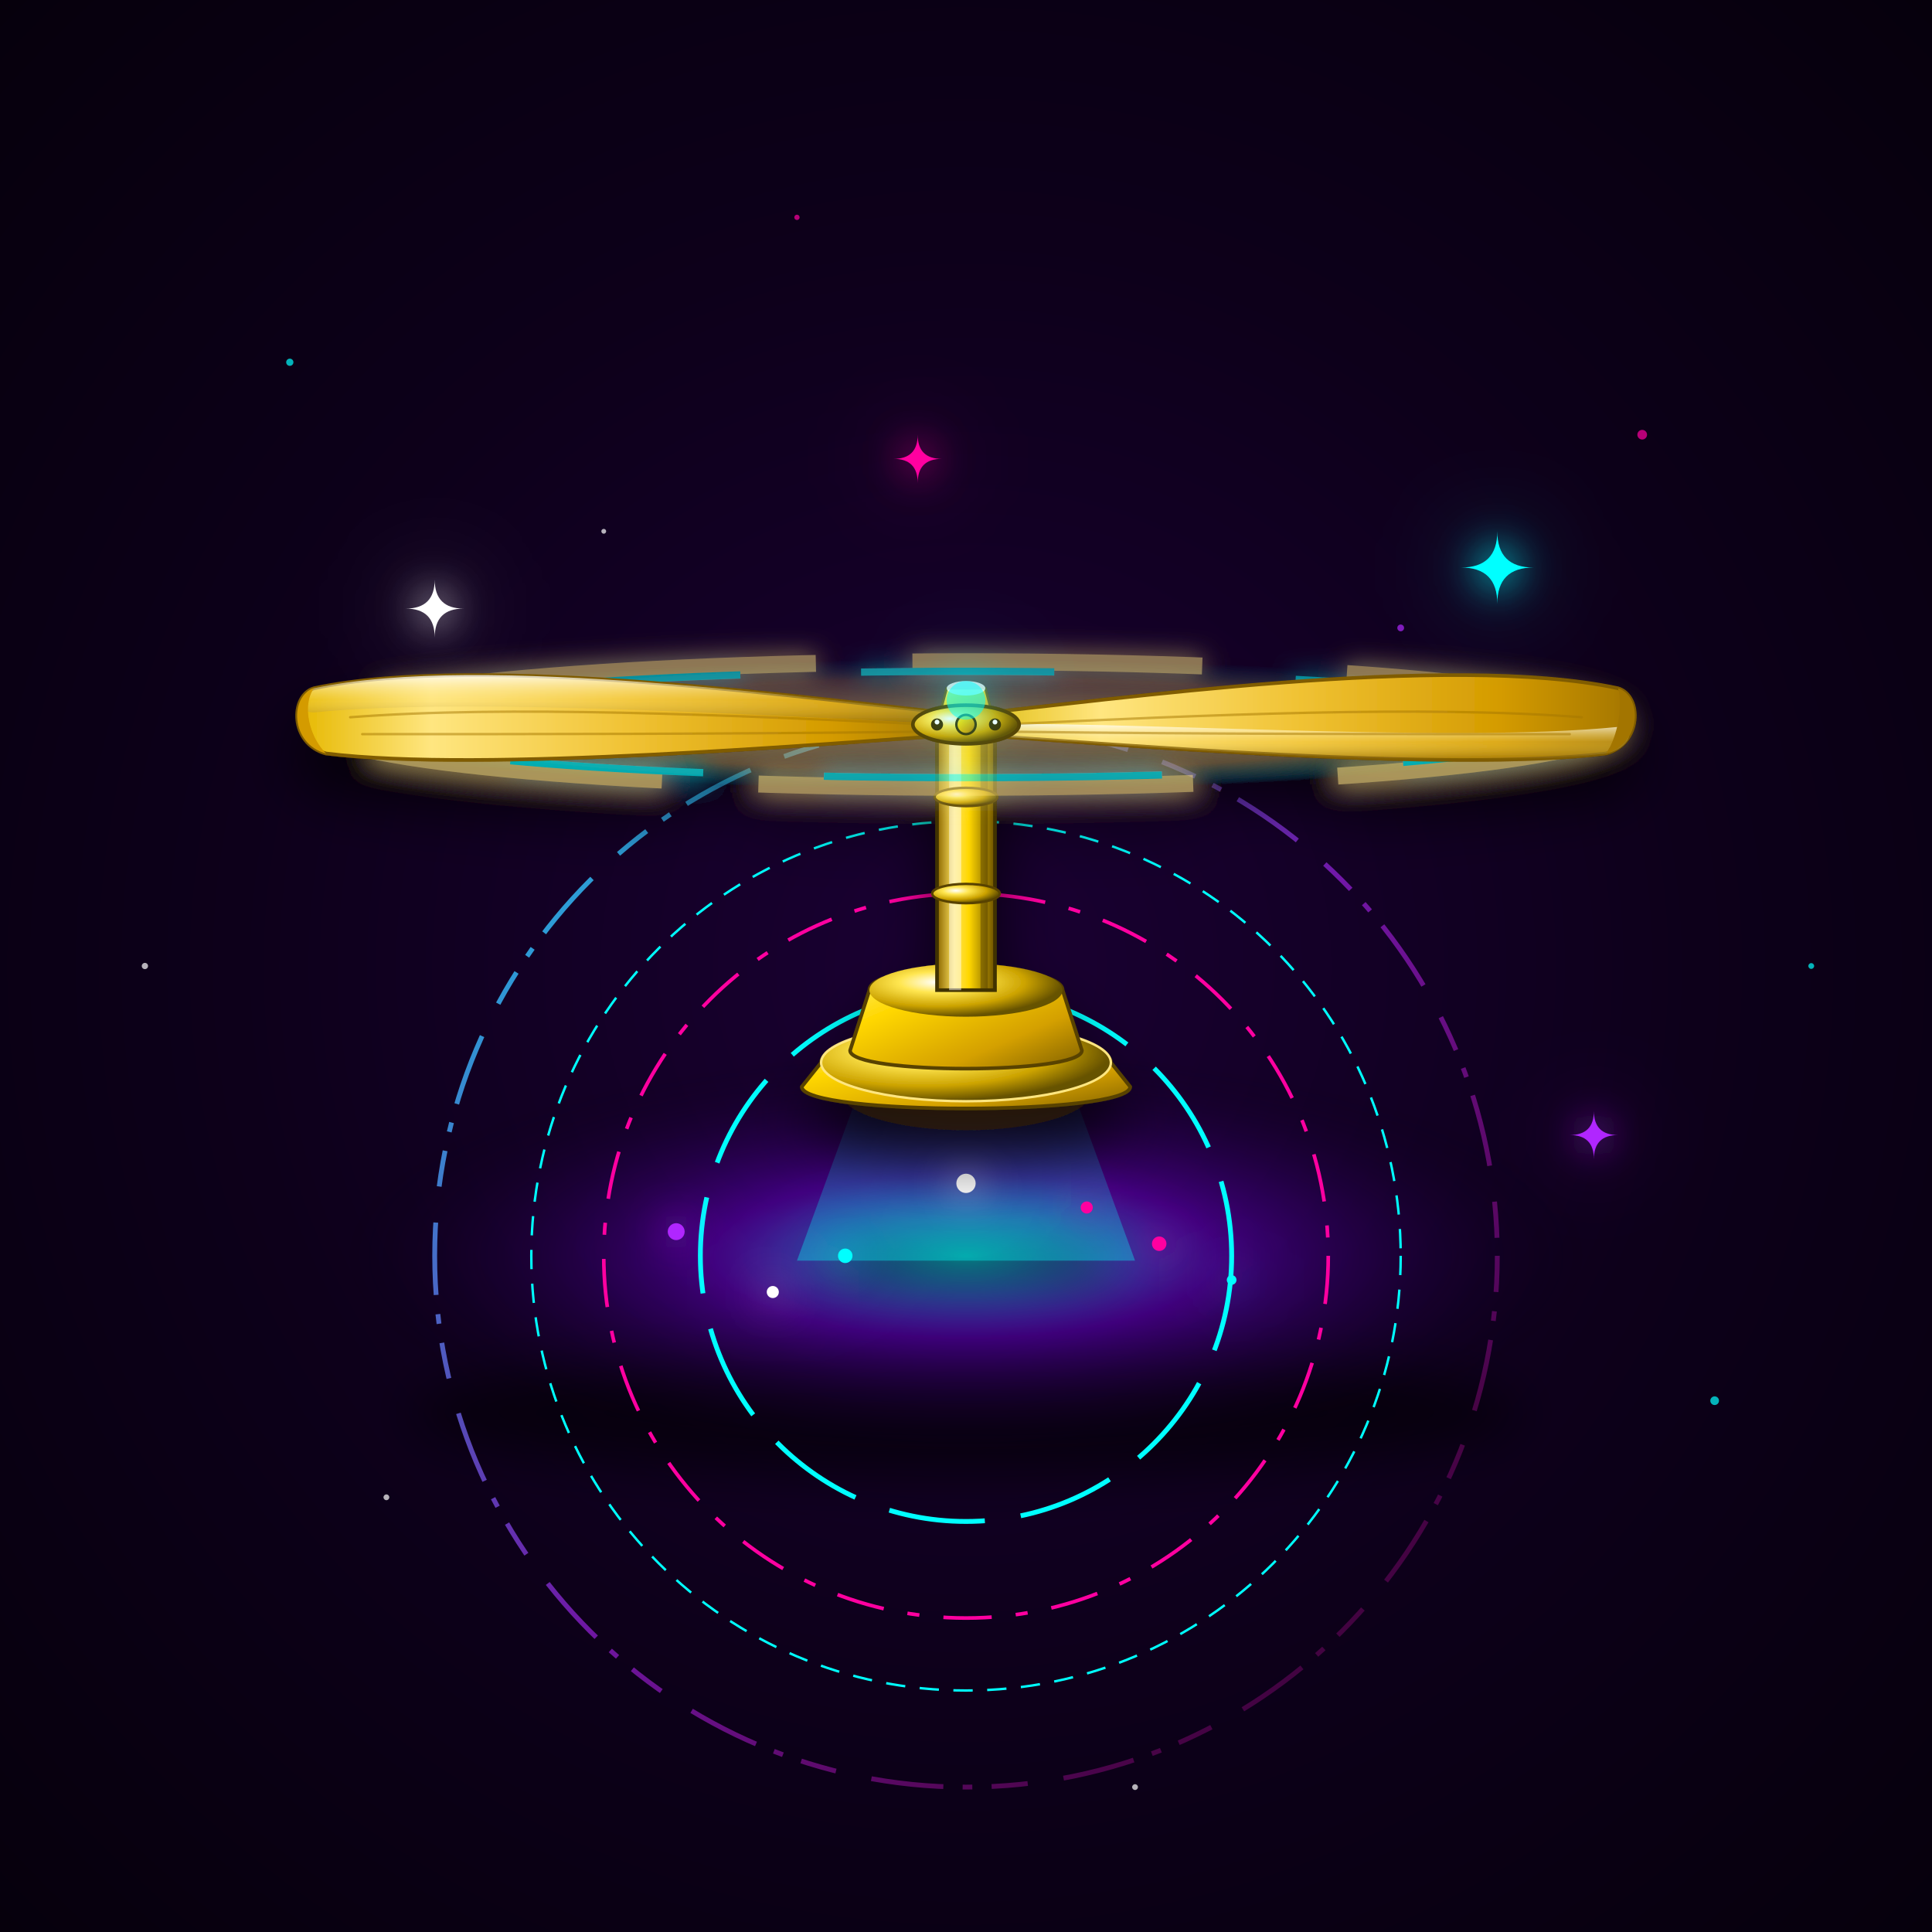
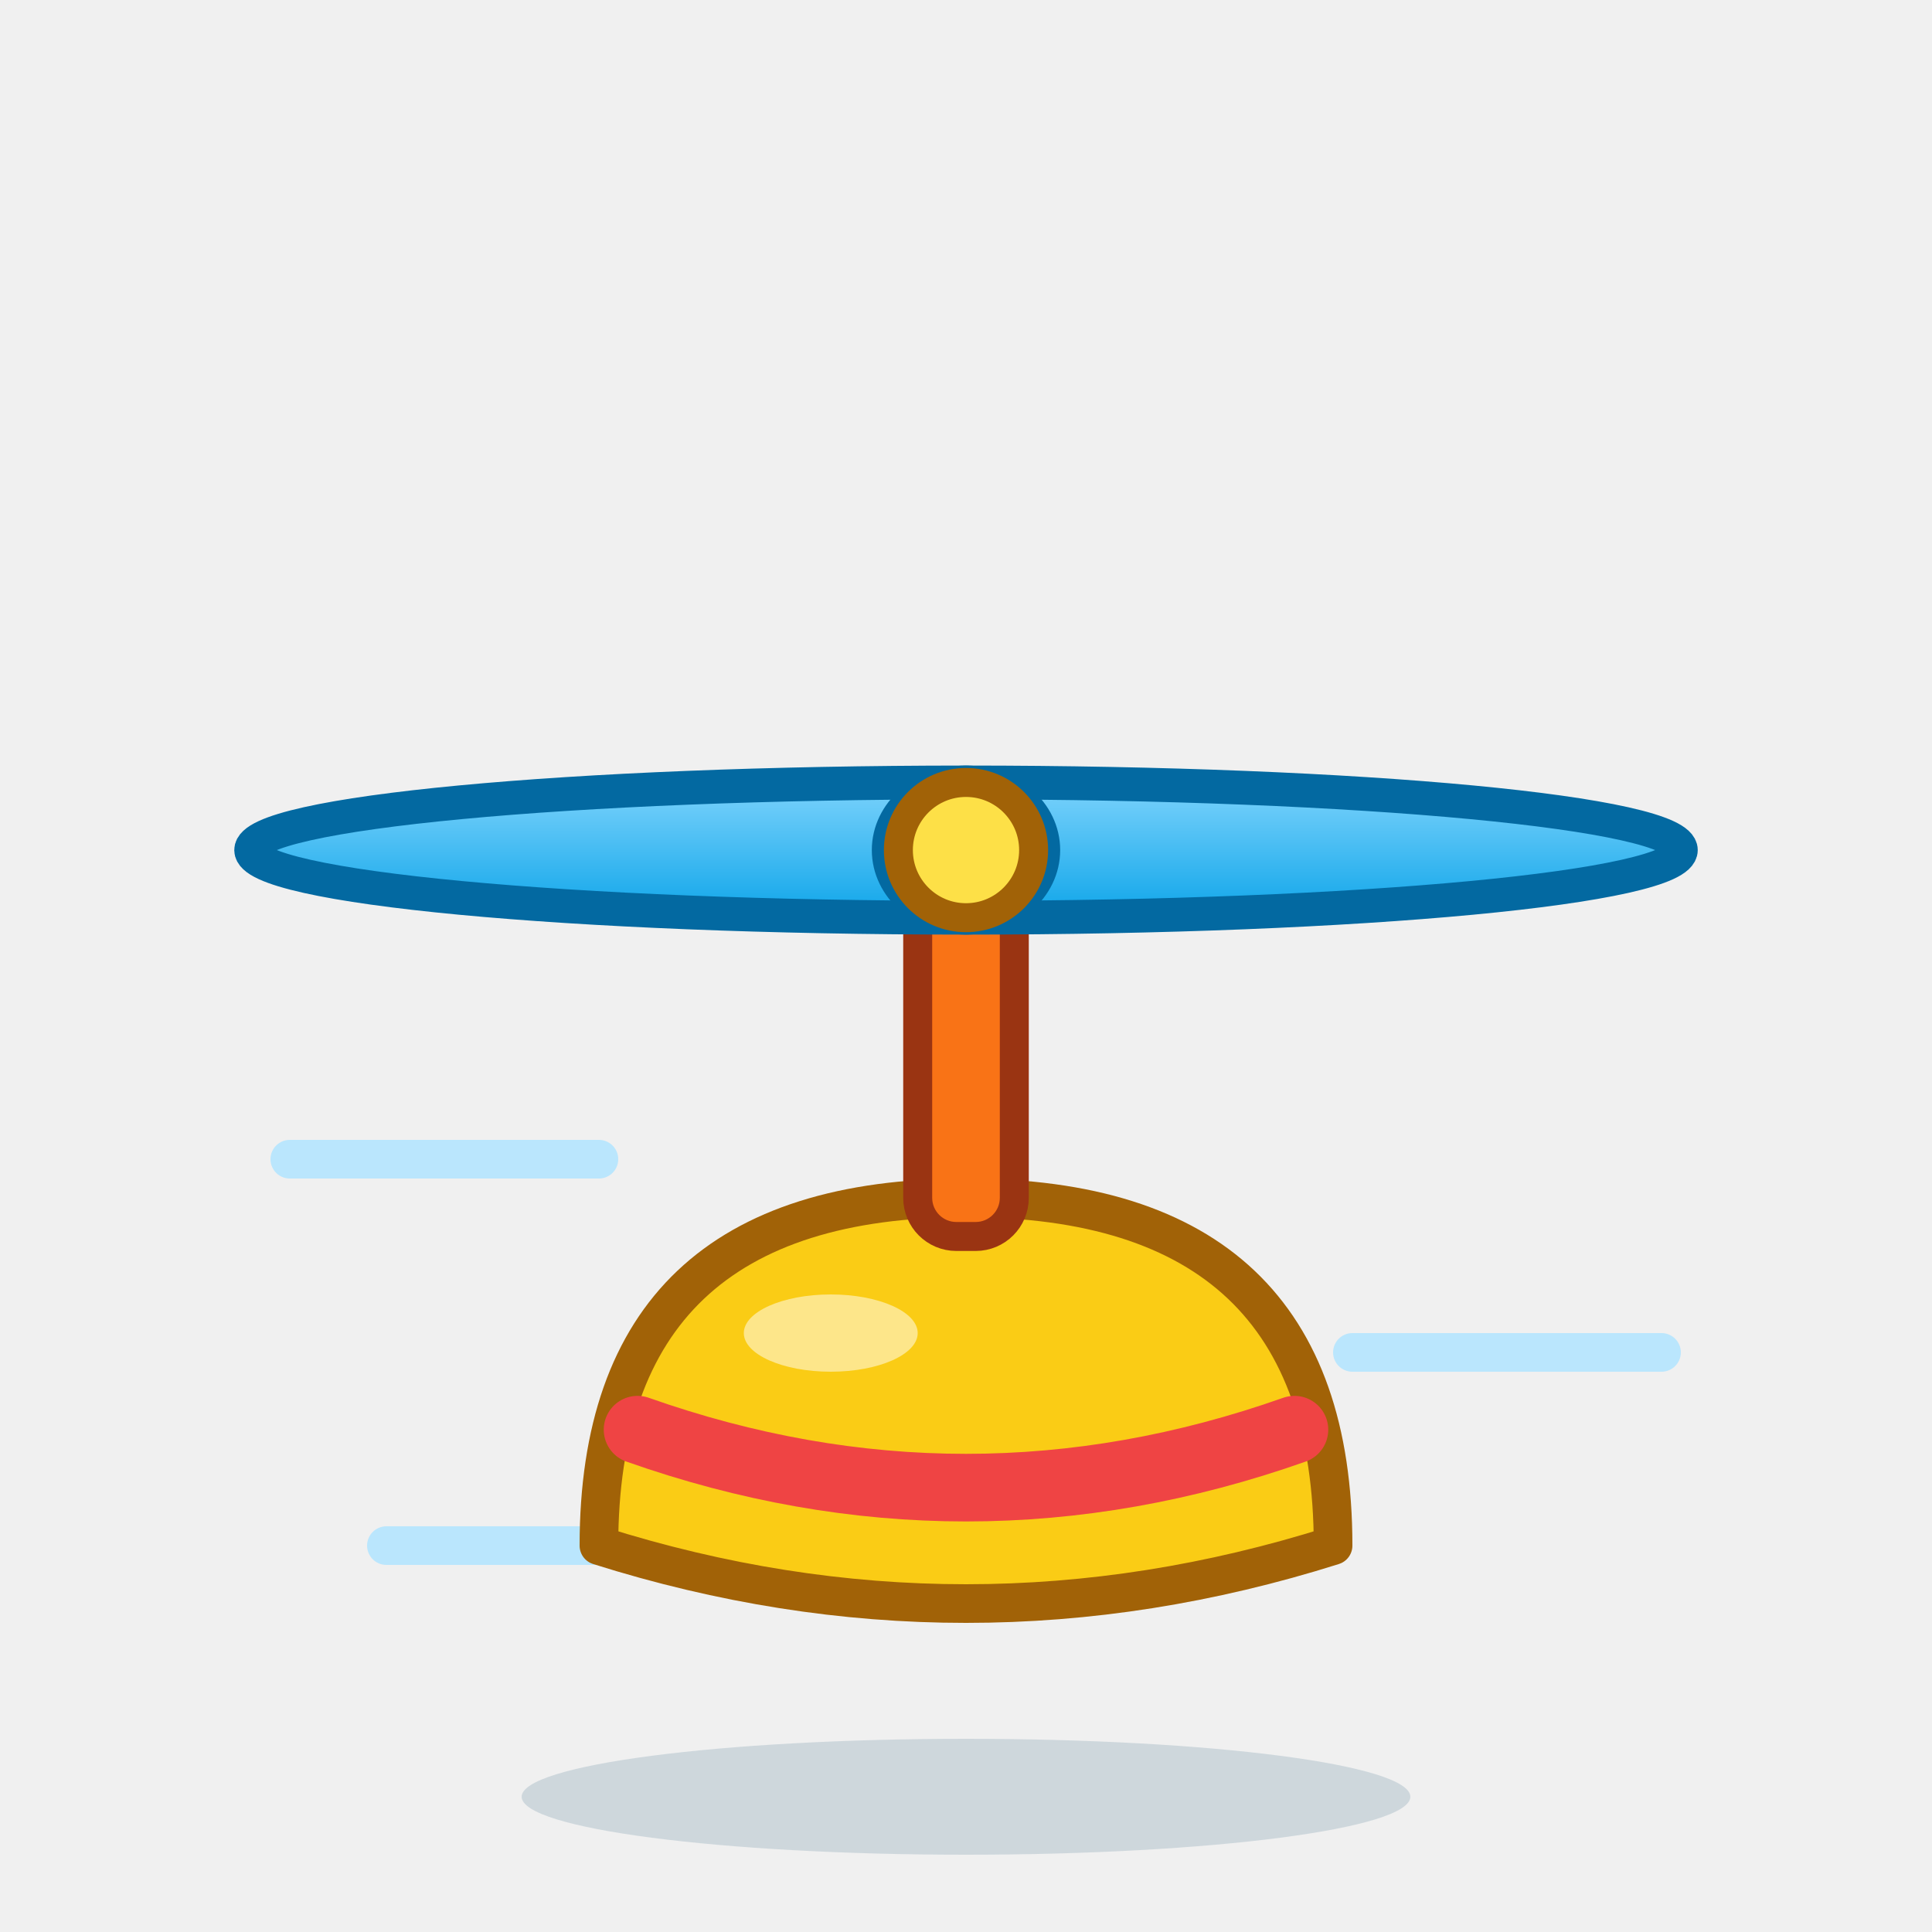
- <svg xmlns="http://www.w3.org/2000/svg" viewBox="0 0 800 800" width="100%" height="100%" role="img" aria-labelledby="t d">
+ <svg xmlns="http://www.w3.org/2000/svg" viewBox="0 0 200 200" width="200" height="200" role="img" aria-label="Propeller gadget">
  <defs>
-     <radialGradient id="bgGlow" cx="50%" cy="50%" r="75%">
-       <stop offset="0%" stop-color="#1a0033" />
-       <stop offset="50%" stop-color="#0d001a" />
-       <stop offset="100%" stop-color="#05000a" />
-     </radialGradient>
-     <linearGradient id="goldBody" x1="0" y1="0" x2="1" y2="1">
-       <stop offset="0%" stop-color="#fff275" />
-       <stop offset="30%" stop-color="#ffd700" />
-       <stop offset="70%" stop-color="#d4a000" />
-       <stop offset="100%" stop-color="#806000" />
+     <linearGradient id="bl" x1="0" y1="0" x2="0" y2="1">
+       <stop offset="0" stop-color="#7DD3FC" />
+       <stop offset="1" stop-color="#0EA5E9" />
    </linearGradient>
-     <linearGradient id="rodGrad" x1="0" y1="0" x2="1" y2="0">
-       <stop offset="0%" stop-color="#8a6500" />
-       <stop offset="30%" stop-color="#ffe45c" />
-       <stop offset="55%" stop-color="#ffd700" />
-       <stop offset="100%" stop-color="#6b5000" />
-     </linearGradient>
-     <radialGradient id="goldCap" cx="35%" cy="35%" r="65%">
-       <stop offset="0%" stop-color="#ffffff" />
-       <stop offset="30%" stop-color="#ffe650" />
-       <stop offset="70%" stop-color="#cca300" />
-       <stop offset="100%" stop-color="#665200" />
-     </radialGradient>
-     <linearGradient id="bambooBlade" x1="0" y1="0" x2="1" y2="0">
-       <stop offset="0%" stop-color="#e6b800" />
-       <stop offset="20%" stop-color="#ffe680" />
-       <stop offset="50%" stop-color="#f0c233" />
-       <stop offset="80%" stop-color="#d49b00" />
-       <stop offset="100%" stop-color="#a37500" />
-     </linearGradient>
-     <linearGradient id="bladeEdge" x1="0" y1="0" x2="0" y2="1">
-       <stop offset="0%" stop-color="#fff" stop-opacity=".8" />
-       <stop offset="50%" stop-color="#ffe680" stop-opacity=".2" />
-       <stop offset="100%" stop-color="#805c00" stop-opacity=".6" />
-     </linearGradient>
-     <linearGradient id="holoRing1" x1="0" y1="0" x2="1" y2="1">
-       <stop offset="0%" stop-color="#00ffff" stop-opacity=".9" />
-       <stop offset="50%" stop-color="#b026ff" stop-opacity=".6" />
-       <stop offset="100%" stop-color="#ff00a0" stop-opacity=".1" />
-     </linearGradient>
-     <radialGradient id="energyCore" cx="50%" cy="50%" r="50%">
-       <stop offset="0%" stop-color="#00ffff" stop-opacity=".8" />
-       <stop offset="40%" stop-color="#8000ff" stop-opacity=".4" />
-       <stop offset="100%" stop-color="#000" stop-opacity="0" />
-     </radialGradient>
-     <radialGradient id="rotorDisc" cx="50%" cy="50%" r="50%">
-       <stop offset="0%" stop-color="#ffe680" stop-opacity=".38" />
-       <stop offset="70%" stop-color="#ffe680" stop-opacity=".16" />
-       <stop offset="100%" stop-color="#00ffff" stop-opacity="0" />
-     </radialGradient>
-     <linearGradient id="beam" x1="0" y1="1" x2="0" y2="0">
-       <stop offset="0%" stop-color="#00ffff" stop-opacity=".35" />
-       <stop offset="100%" stop-color="#00ffff" stop-opacity="0" />
-     </linearGradient>
-     <filter id="intenseGlow" x="-50%" y="-50%" width="200%" height="200%">
-       <feGaussianBlur stdDeviation="8" result="b1" />
-       <feGaussianBlur stdDeviation="18" result="b2" />
-       <feMerge>
-         <feMergeNode in="b2" />
-         <feMergeNode in="b1" />
-         <feMergeNode in="SourceGraphic" />
-       </feMerge>
-     </filter>
-     <filter id="softGlow" x="-30%" y="-30%" width="160%" height="160%">
-       <feGaussianBlur stdDeviation="5" result="blur" />
-       <feComposite in="SourceGraphic" in2="blur" operator="over" />
-     </filter>
-     <filter id="blur10" x="-40%" y="-200%" width="180%" height="500%">
-       <feGaussianBlur stdDeviation="10" />
-     </filter>
-     <filter id="dropShadow" x="-30%" y="-30%" width="160%" height="160%">
-       <feDropShadow dx="0" dy="15" stdDeviation="12" flood-color="#000" flood-opacity=".7" />
-     </filter>
  </defs>
-   <style>
-     /* SVG shapes scale/rotate about their own centre, not the canvas corner */
-     .pv { transform-box: fill-box; transform-origin: center; }
- 
-     .copter-unit { animation: hoverFloat 4s ease-in-out infinite alternate; transform-origin: 400px 420px; }
-     @keyframes hoverFloat {
-       0%   { transform: translateY(12px)  rotate(-1deg); }
-       100% { transform: translateY(-18px) rotate(1.5deg); }
-     }
-     /* shadow on the platform grows as the copter sinks */
-     .shadow { animation: shadow 4s ease-in-out infinite alternate; }
-     @keyframes shadow { 0% { transform: scale(1.1); opacity: .65; } 100% { transform: scale(.8); opacity: .35; } }
- 
-     /* The rotor is seen side-on from slightly above. A blade turning about the
-        vertical axis shortens (scaleX) while its tips rise and fall (skewY), so
-        it traces an ellipse. Keyframes are the true projection every 15 degrees. */
-     .rotor { transform-box: fill-box; transform-origin: center; animation: spinRotor .5s linear infinite; }
-     @keyframes spinRotor {
-       0.00% { transform: skewY(0.75deg) scaleX(0.991); }
-       4.17% { transform: skewY(2.37deg) scaleX(0.924); }
-       8.33% { transform: skewY(4.39deg) scaleX(0.793); }
-       12.50% { transform: skewY(7.43deg) scaleX(0.609); }
-       16.67% { transform: skewY(13.57deg) scaleX(0.383); }
-       20.83% { transform: skewY(37.22deg) scaleX(0.131); }
-       25.00% { transform: skewY(-37.22deg) scaleX(-0.131); }
-       29.17% { transform: skewY(-13.57deg) scaleX(-0.383); }
-       33.33% { transform: skewY(-7.43deg) scaleX(-0.609); }
-       37.50% { transform: skewY(-4.39deg) scaleX(-0.793); }
-       41.67% { transform: skewY(-2.37deg) scaleX(-0.924); }
-       45.83% { transform: skewY(-0.75deg) scaleX(-0.991); }
-       50.00% { transform: skewY(0.75deg) scaleX(-0.991); }
-       54.17% { transform: skewY(2.37deg) scaleX(-0.924); }
-       58.33% { transform: skewY(4.39deg) scaleX(-0.793); }
-       62.50% { transform: skewY(7.43deg) scaleX(-0.609); }
-       66.67% { transform: skewY(13.57deg) scaleX(-0.383); }
-       70.83% { transform: skewY(37.22deg) scaleX(-0.131); }
-       75.00% { transform: skewY(-37.22deg) scaleX(0.131); }
-       79.17% { transform: skewY(-13.57deg) scaleX(0.383); }
-       83.33% { transform: skewY(-7.43deg) scaleX(0.609); }
-       87.50% { transform: skewY(-4.39deg) scaleX(0.793); }
-       91.67% { transform: skewY(-2.37deg) scaleX(0.924); }
-       95.83% { transform: skewY(-0.75deg) scaleX(0.991); }
-       100.00% { transform: skewY(0.75deg) scaleX(0.991); }
-     }
-     /* dashes race around the blur ellipses instead of the ellipse itself tilting */
-     .blur-a { stroke-dasharray: 120 60 180 40; animation: dashA .35s linear infinite; }
-     .blur-b { stroke-dasharray: 80 100 140 50; animation: dashB .5s linear infinite reverse; }
-     @keyframes dashA { to { stroke-dashoffset: -400; } }
-     @keyframes dashB { to { stroke-dashoffset: -370; } }
-     .disc { animation: disc .25s ease-in-out infinite alternate; }
-     @keyframes disc { 0% { opacity: .75; } 100% { opacity: 1; } }
- 
-     /* platform rings: circles flattened into perspective, then spun in-plane */
-     .tech-ring-1 { animation: rotateRing 8s linear infinite; transform-origin: 400px 520px; }
-     .tech-ring-2 { animation: rotateRing 12s linear infinite reverse; transform-origin: 400px 520px; }
-     @keyframes rotateRing {
-       0%   { transform: scaleY(.35) rotate(0deg); }
-       100% { transform: scaleY(.35) rotate(360deg); }
-     }
-     .energy-field { animation: pulseField 2.5s ease-in-out infinite alternate; }
-     @keyframes pulseField { 0% { opacity: .4; transform: scale(.92); } 100% { opacity: .85; transform: scale(1.08); } }
-     .beam { animation: beam 2s ease-in-out infinite alternate; }
-     @keyframes beam { 0% { opacity: .5; } 100% { opacity: 1; } }
- 
-     .sparkle-1 { animation: twinkle 1.4s ease-in-out infinite alternate; }
-     .sparkle-2 { animation: twinkle 2.1s ease-in-out infinite alternate .4s; }
-     .sparkle-3 { animation: twinkle 2.8s ease-in-out infinite alternate .9s; }
-     @keyframes twinkle { 0% { opacity: .1; transform: scale(.6); } 100% { opacity: 1; transform: scale(1.4); } }
- 
-     .particle-rise { animation: riseUp 3s ease-out infinite; }
-     .p-delay-1 { animation-delay: .8s; } .p-delay-2 { animation-delay: 1.6s; } .p-delay-3 { animation-delay: 2.4s; }
-     @keyframes riseUp {
-       0%   { transform: translateY(0) scale(.5);      opacity: 0; }
-       50%  { opacity: .9; }
-       100% { transform: translateY(-140px) scale(1.2); opacity: 0; }
-     }
- 
-     @media (prefers-reduced-motion: reduce) { * { animation: none !important; } }
-   </style>
-   <rect width="800" height="800" fill="url(#bgGlow)" />
-   <g opacity=".7">
-     <circle class="pv sparkle-1" cx="120" cy="150" r="1.5" fill="#00ffff" />
-     <circle class="pv sparkle-2" cx="680" cy="180" r="2" fill="#ff00a0" />
-     <circle class="pv sparkle-3" cx="160" cy="620" r="1.2" fill="#fff" />
-     <circle class="pv sparkle-1" cx="710" cy="580" r="1.8" fill="#00ffff" />
-     <circle class="pv sparkle-2" cx="250" cy="220" r="1" fill="#fff" />
-     <circle class="pv sparkle-3" cx="580" cy="260" r="1.4" fill="#b026ff" />
-     <circle class="pv sparkle-1" cx="60" cy="400" r="1.3" fill="#fff" />
-     <circle class="pv sparkle-2" cx="750" cy="400" r="1.2" fill="#00ffff" />
-     <circle class="pv sparkle-3" cx="330" cy="90" r="1.1" fill="#ff00a0" />
-     <circle class="pv sparkle-1" cx="470" cy="740" r="1.2" fill="#fff" />
+   <ellipse cx="100" cy="186" rx="46" ry="6" fill="#0C4A6E" opacity=".15" />
+   <g fill="none" stroke="#BAE6FD" stroke-width="4" stroke-linecap="round">
+     <path d="M30 120H62">
+       <animate attributeName="opacity" values="0;1;0" dur="1s" repeatCount="indefinite" />
+     </path>
+     <path d="M140 140H172">
+       <animate attributeName="opacity" values="1;0;1" dur="1s" repeatCount="indefinite" />
+     </path>
+     <path d="M40 160H70">
+       <animate attributeName="opacity" values="0;1;0" dur=".8s" repeatCount="indefinite" />
+     </path>
  </g>
-   <g id="hologram-platform">
-     <ellipse cx="400" cy="585" rx="230" ry="26" fill="#000" opacity=".55" filter="url(#blur10)" />
-     <ellipse class="pv energy-field" cx="400" cy="520" rx="260" ry="85" fill="url(#energyCore)" />
-     <g class="tech-ring-1">
-       <circle cx="400" cy="520" r="220" fill="none" stroke="url(#holoRing1)" stroke-width="2" stroke-dasharray="15 8 4 8 30 15" />
-       <circle cx="400" cy="520" r="180" fill="none" stroke="#00ffff" stroke-width="1" stroke-dasharray="8 6" />
-     </g>
-     <g class="tech-ring-2">
-       <circle cx="400" cy="520" r="150" fill="none" stroke="#ff00a0" stroke-width="1.5" stroke-dasharray="20 10 5 10" />
-       <circle cx="400" cy="520" r="110" fill="none" stroke="#00ffff" stroke-width="2" stroke-dasharray="40 15" />
-     </g>
-     <ellipse class="pv shadow" cx="400" cy="522" rx="62" ry="12" fill="#000" opacity=".5" filter="url(#blur10)" />
-     <polygon class="beam" points="330,522 470,522 440,440 360,440" fill="url(#beam)" />
-     <g filter="url(#intenseGlow)">
-       <circle class="pv particle-rise" cx="350" cy="520" r="3" fill="#00ffff" />
-       <circle class="pv particle-rise p-delay-1" cx="450" cy="500" r="2.5" fill="#ff00a0" />
-       <circle class="pv particle-rise p-delay-2" cx="280" cy="510" r="3.5" fill="#b026ff" />
-       <circle class="pv particle-rise p-delay-3" cx="510" cy="530" r="2" fill="#00ffff" />
-       <circle class="pv particle-rise p-delay-1" cx="400" cy="490" r="4" fill="#fff" />
-       <circle class="pv particle-rise p-delay-3" cx="320" cy="535" r="2.5" fill="#fff" />
-       <circle class="pv particle-rise p-delay-2" cx="480" cy="515" r="3" fill="#ff00a0" />
-     </g>
-   </g>
-   <g class="copter-unit" filter="url(#dropShadow)">
-     <g id="suction-base">
-       <ellipse cx="400" cy="452" rx="52" ry="16" fill="#2a1f00" opacity=".6" />
-       <path d="M340 440 C340 425 460 425 460 440 L468 450 C468 462 332 462 332 450Z" fill="url(#goldBody)" stroke="#594300" stroke-width="1.5" />
-       <ellipse cx="400" cy="440" rx="60" ry="16" fill="url(#goldCap)" stroke="#ffe680" stroke-width="1" />
-       <path d="M360 410 C360 398 440 398 440 410 L448 435 C448 445 352 445 352 435Z" fill="url(#goldBody)" stroke="#594300" stroke-width="1.5" />
-       <ellipse cx="400" cy="410" rx="40" ry="11" fill="url(#goldCap)" />
-     </g>
-     <g id="vertical-rod">
-       <path d="M388 300 L412 300 L412 410 L388 410Z" fill="url(#rodGrad)" stroke="#403000" stroke-width="1.5" />
-       <path d="M393 300 L398 300 L398 410 L393 410Z" fill="#fff" opacity=".5" />
-       <path d="M406 300 L409 300 L409 410 L406 410Z" fill="#403000" opacity=".4" />
-       <ellipse cx="400" cy="370" rx="14" ry="4" fill="url(#goldCap)" stroke="#594300" stroke-width="1" />
-       <ellipse cx="400" cy="330" rx="13" ry="3.8" fill="url(#goldCap)" stroke="#594300" stroke-width="1" />
-     </g>
-     <g id="rotor-hub">
-       <ellipse cx="400" cy="300" rx="18" ry="6" fill="url(#goldBody)" stroke="#403000" stroke-width="1.5" />
-       <path d="M392 285 L408 285 L412 300 L388 300Z" fill="url(#goldBody)" stroke="#403000" stroke-width="1" />
-     </g>
-     <g id="blades-system">
-       <ellipse class="disc" cx="400" cy="300" rx="272" ry="27" fill="url(#rotorDisc)" />
-       <g opacity=".5" filter="url(#softGlow)" fill="none">
-         <ellipse class="blur-a" cx="400" cy="300" rx="270" ry="26" stroke="#ffe680" stroke-width="7" />
-         <ellipse class="blur-b" cx="400" cy="300" rx="258" ry="22" stroke="#00ffff" stroke-width="3" />
-       </g>
-       <g class="rotor">
-         <g id="blade-1">
-           <path d="M400 296 C340 290 200 270 130 285 C120 288 120 308 135 312 C200 320 340 308 400 304Z" fill="url(#bambooBlade)" stroke="#805c00" stroke-width="1.5" />
-           <path d="M400 296 C340 290 200 270 130 285 C125 286 122 295 130 295 C200 288 340 298 400 300Z" fill="url(#bladeEdge)" />
-           <path d="M130 285 C120 288 120 308 135 312 C128 305 125 292 130 285Z" fill="#d49b00" />
-           <g fill="none" stroke="#a37500" stroke-width="1" opacity=".5" stroke-linecap="round">
-             <path d="M385 300 C300 296 210 292 145 297" />
-             <path d="M380 303 C300 304 220 304 150 304" />
-           </g>
-         </g>
-         <g id="blade-2">
-           <path d="M400 304 C460 308 600 320 665 312 C680 308 680 288 670 285 C600 270 460 290 400 296Z" fill="url(#bambooBlade)" stroke="#805c00" stroke-width="1.5" />
-           <path d="M400 304 C460 308 600 320 665 312 C675 310 678 301 670 301 C600 308 460 298 400 300Z" fill="url(#bladeEdge)" />
-           <path d="M665 312 C680 308 680 288 670 285 C672 292 670 305 665 312Z" fill="#a37500" />
-           <g fill="none" stroke="#a37500" stroke-width="1" opacity=".5" stroke-linecap="round">
-             <path d="M415 300 C500 296 590 292 655 297" />
-             <path d="M420 303 C500 304 580 304 650 304" />
-           </g>
-         </g>
-       </g>
-       <ellipse cx="400" cy="300" rx="22" ry="8" fill="url(#goldCap)" stroke="#594300" stroke-width="1.5" />
-       <circle cx="388" cy="300" r="2.5" fill="#403000" />
-       <circle cx="388" cy="299" r="1" fill="#fff" />
-       <circle cx="412" cy="300" r="2.5" fill="#403000" />
-       <circle cx="412" cy="299" r="1" fill="#fff" />
-       <circle cx="400" cy="300" r="4" fill="url(#goldBody)" stroke="#403000" stroke-width="1" />
-       <ellipse cx="400" cy="285" rx="8" ry="3" fill="#fff" opacity=".8" />
-     </g>
-   </g>
-   <g filter="url(#intenseGlow)">
-     <circle class="pv sparkle-1" cx="400" cy="290" r="8" fill="#00ffff" opacity=".5" />
-     <path class="pv sparkle-1" d="M180 240Q180 252 192 252Q180 252 180 264Q180 252 168 252Q180 252 180 240Z" fill="#fff" />
-     <path class="pv sparkle-2" d="M620 220Q620 235 635 235Q620 235 620 250Q620 235 605 235Q620 235 620 220Z" fill="#00ffff" />
-     <path class="pv sparkle-3" d="M380 180Q380 190 390 190Q380 190 380 200Q380 190 370 190Q380 190 380 180Z" fill="#ff00a0" />
-     <path class="pv sparkle-2" d="M660 460Q660 470 670 470Q660 470 660 480Q660 470 650 470Q660 470 660 460Z" fill="#b026ff" />
+   <g>
+     <animateTransform attributeName="transform" type="translate" values="0 0;0 -6;0 0" dur="1.6s" repeatCount="indefinite" />
+     <path d="M62 160Q62 124 100 124Q138 124 138 160Q100 172 62 160Z" fill="#FACC15" stroke="#A16207" stroke-width="4" stroke-linejoin="round" />
+     <path d="M66 148Q100 160 134 148" fill="none" stroke="#EF4444" stroke-width="7" stroke-linecap="round" />
+     <ellipse cx="86" cy="138" rx="9" ry="4" fill="#fff" opacity=".5" />
+     <rect x="95" y="90" width="10" height="38" rx="4" fill="#F97316" stroke="#9A3412" stroke-width="3" />
+     <ellipse cx="100" cy="88" rx="74" ry="7" fill="url(#bl)" stroke="#0369A1" stroke-width="3.5">
+       <animate attributeName="rx" values="74;8;74" dur=".35s" repeatCount="indefinite" />
+     </ellipse>
+     <ellipse cx="100" cy="88" rx="8" ry="7" fill="#0EA5E9" stroke="#0369A1" stroke-width="3.5">
+       <animate attributeName="rx" values="8;74;8" dur=".35s" repeatCount="indefinite" />
+     </ellipse>
+     <circle cx="100" cy="88" r="7" fill="#FDE047" stroke="#A16207" stroke-width="3" />
  </g>
</svg>
